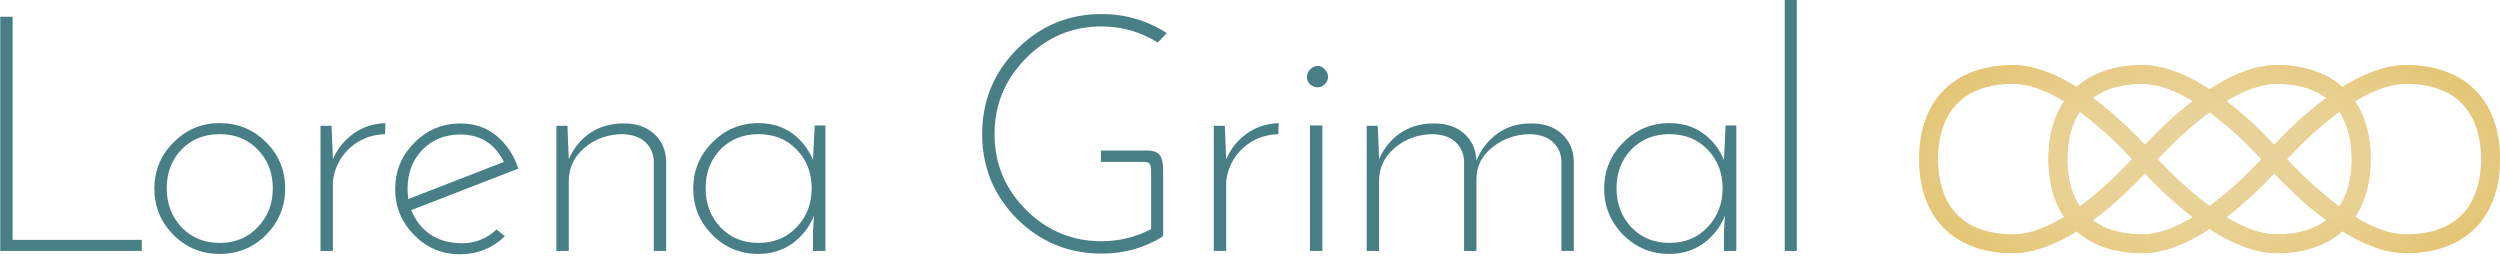
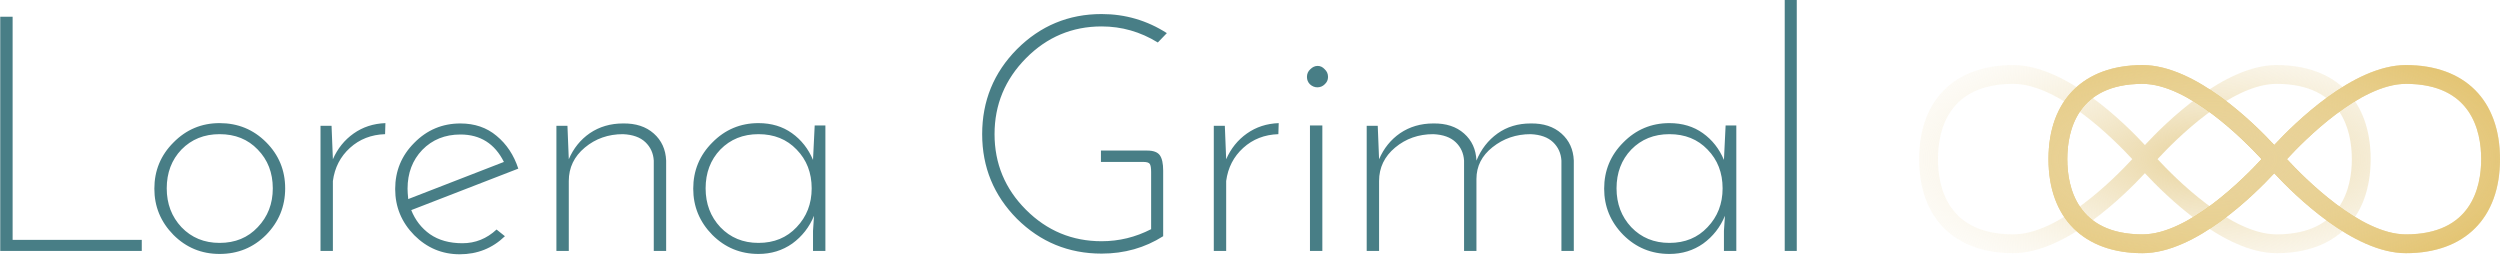
- <svg xmlns="http://www.w3.org/2000/svg" style="isolation:isolate" viewBox="0 0 1076 110" width="1076pt" height="110pt">
-   <defs>
-     <clipPath id="_clipPath_NevB4pR4xpJKoWMrZEZc8niaEHfwL1K6">
-       <rect width="1076" height="110" />
-     </clipPath>
-   </defs>
-   <g clip-path="url(#_clipPath_NevB4pR4xpJKoWMrZEZc8niaEHfwL1K6)">
-     <path d=" M 979.846 28 C 957.15 28 931.81 53.097 923.166 62.425 C 914.522 53.093 889.182 28 866.486 28 C 841.134 28 826 43.134 826 68.486 C 826 93.838 841.134 108.972 866.486 108.972 C 889.182 108.972 914.522 83.875 923.166 74.547 C 931.81 83.879 957.15 108.972 979.846 108.972 C 1005.2 108.972 1020.33 93.838 1020.33 68.486 C 1020.33 43.134 1005.2 28 979.846 28 Z  M 866.486 100.874 C 838.308 100.874 834.097 80.583 834.097 68.486 C 834.097 56.389 838.308 36.097 866.486 36.097 C 886.17 36.097 910.219 60.352 917.729 68.486 C 910.223 76.624 886.198 100.874 866.486 100.874 Z  M 979.846 100.874 C 960.162 100.874 936.113 76.619 928.603 68.486 C 936.109 60.348 960.134 36.097 979.846 36.097 C 1008.02 36.097 1012.23 56.389 1012.23 68.486 C 1012.23 80.583 1008.02 100.874 979.846 100.874 Z " fill="rgb(219,178,70)" />
-     <radialGradient id="_rgradient_0" fx="0.643" fy="0.5" cx="0.643" cy="0.5" r="1" gradientTransform="matrix(194.33,0,0,80.972,826,28)" gradientUnits="userSpaceOnUse">
-       <stop offset="0%" stop-opacity="1" style="stop-color:rgb(231,209,152)" />
-       <stop offset="100%" stop-opacity="0" style="stop-color:rgb(255,255,255)" />
-     </radialGradient>
-     <path d=" M 979.846 28 C 957.15 28 931.81 53.097 923.166 62.425 C 914.522 53.093 889.182 28 866.486 28 C 841.134 28 826 43.134 826 68.486 C 826 93.838 841.134 108.972 866.486 108.972 C 889.182 108.972 914.522 83.875 923.166 74.547 C 931.81 83.879 957.15 108.972 979.846 108.972 C 1005.2 108.972 1020.33 93.838 1020.33 68.486 C 1020.33 43.134 1005.2 28 979.846 28 Z  M 866.486 100.874 C 838.308 100.874 834.097 80.583 834.097 68.486 C 834.097 56.389 838.308 36.097 866.486 36.097 C 886.17 36.097 910.219 60.352 917.729 68.486 C 910.223 76.624 886.198 100.874 866.486 100.874 Z  M 979.846 100.874 C 960.162 100.874 936.113 76.619 928.603 68.486 C 936.109 60.348 960.134 36.097 979.846 36.097 C 1008.02 36.097 1012.23 56.389 1012.23 68.486 C 1012.23 80.583 1008.02 100.874 979.846 100.874 Z " fill="url(#_rgradient_0)" />
-     <path d=" M 1035.51 28 C 1012.82 28 987.478 53.097 978.834 62.425 C 970.19 53.093 944.85 28 922.154 28 C 896.802 28 881.668 43.134 881.668 68.486 C 881.668 93.838 896.802 108.972 922.154 108.972 C 944.85 108.972 970.19 83.875 978.834 74.547 C 987.478 83.879 1012.82 108.972 1035.51 108.972 C 1060.87 108.972 1076 93.838 1076 68.486 C 1076 43.134 1060.87 28 1035.51 28 Z  M 922.154 100.874 C 893.976 100.874 889.765 80.583 889.765 68.486 C 889.765 56.389 893.976 36.097 922.154 36.097 C 941.838 36.097 965.887 60.352 973.397 68.486 C 965.891 76.624 941.866 100.874 922.154 100.874 Z  M 1035.51 100.874 C 1015.83 100.874 991.781 76.619 984.271 68.486 C 991.777 60.348 1015.8 36.097 1035.51 36.097 C 1063.69 36.097 1067.9 56.389 1067.9 68.486 C 1067.9 80.583 1063.69 100.874 1035.51 100.874 Z " fill="rgb(219,178,70)" />
-     <radialGradient id="_rgradient_1" fx="0.357" fy="0.5" cx="0.357" cy="0.5" r="1" gradientTransform="matrix(194.332,0,0,80.972,881.668,28)" gradientUnits="userSpaceOnUse">
-       <stop offset="0%" stop-opacity="1" style="stop-color:rgb(231,209,152)" />
-       <stop offset="100%" stop-opacity="0" style="stop-color:rgb(255,255,255)" />
-     </radialGradient>
-     <path d=" M 1035.51 28 C 1012.82 28 987.478 53.097 978.834 62.425 C 970.19 53.093 944.85 28 922.154 28 C 896.802 28 881.668 43.134 881.668 68.486 C 881.668 93.838 896.802 108.972 922.154 108.972 C 944.85 108.972 970.19 83.875 978.834 74.547 C 987.478 83.879 1012.82 108.972 1035.51 108.972 C 1060.87 108.972 1076 93.838 1076 68.486 C 1076 43.134 1060.87 28 1035.51 28 Z  M 922.154 100.874 C 893.976 100.874 889.765 80.583 889.765 68.486 C 889.765 56.389 893.976 36.097 922.154 36.097 C 941.838 36.097 965.887 60.352 973.397 68.486 C 965.891 76.624 941.866 100.874 922.154 100.874 Z  M 1035.51 100.874 C 1015.83 100.874 991.781 76.619 984.271 68.486 C 991.777 60.348 1015.8 36.097 1035.51 36.097 C 1063.69 36.097 1067.9 56.389 1067.9 68.486 C 1067.9 80.583 1063.69 100.874 1035.51 100.874 Z " fill="url(#_rgradient_1)" />
-     <path d=" M 0.104 108 L 0.104 7.2 L 5.432 7.2 L 5.432 103.248 L 61.016 103.248 L 61.016 108 L 0.104 108 L 0.104 108 L 0.104 108 L 0.104 108 L 0.104 108 L 0.104 108 L 0.104 108 L 0.104 108 L 0.104 108 L 0.104 108 L 0.104 108 L 0.104 108 Z  M 71.762 81.072 C 71.762 87.696 73.874 93.264 78.098 97.776 C 82.418 102.288 87.89 104.544 94.514 104.544 C 101.234 104.544 106.706 102.288 110.93 97.776 C 115.25 93.264 117.41 87.696 117.41 81.072 C 117.41 74.352 115.25 68.784 110.93 64.368 C 106.706 59.952 101.234 57.744 94.514 57.744 C 87.89 57.744 82.418 59.952 78.098 64.368 C 73.874 68.784 71.762 74.352 71.762 81.072 L 71.762 81.072 L 71.762 81.072 L 71.762 81.072 L 71.762 81.072 L 71.762 81.072 L 71.762 81.072 L 71.762 81.072 L 71.762 81.072 L 71.762 81.072 L 71.762 81.072 L 71.762 81.072 Z  M 137.947 54.144 L 142.699 54.144 L 143.275 68.544 C 145.291 63.936 148.267 60.24 152.203 57.456 C 156.139 54.672 160.699 53.184 165.883 52.992 L 165.739 57.744 C 159.787 57.936 154.747 59.904 150.619 63.648 C 146.491 67.392 144.043 72.144 143.275 77.904 L 143.275 108 L 137.947 108 L 137.947 54.144 L 137.947 54.144 L 137.947 54.144 L 137.947 54.144 L 137.947 54.144 L 137.947 54.144 L 137.947 54.144 L 137.947 54.144 L 137.947 54.144 L 137.947 54.144 L 137.947 54.144 Z  M 175.413 81.216 C 175.413 82.272 175.509 83.76 175.701 85.68 L 216.885 69.696 C 212.949 61.824 206.709 57.888 198.165 57.888 C 191.541 57.888 186.069 60.096 181.749 64.512 C 177.525 68.928 175.413 74.496 175.413 81.216 L 175.413 81.216 L 175.413 81.216 L 175.413 81.216 L 175.413 81.216 L 175.413 81.216 L 175.413 81.216 L 175.413 81.216 L 175.413 81.216 L 175.413 81.216 Z  M 286.71 108 L 281.382 108 L 281.382 69.12 C 281.19 65.952 279.99 63.312 277.782 61.2 C 275.574 59.088 272.358 57.936 268.134 57.744 C 261.798 57.744 256.326 59.664 251.718 63.504 C 247.11 67.344 244.806 72.144 244.806 77.904 L 244.806 108 L 239.478 108 L 239.478 54.144 L 244.23 54.144 L 244.806 68.544 C 246.822 63.84 249.846 60.096 253.878 57.312 C 258.006 54.528 262.758 53.136 268.134 53.136 C 273.606 53.04 278.022 54.48 281.382 57.456 C 284.742 60.432 286.518 64.32 286.71 69.12 L 286.71 108 L 286.71 108 L 286.71 108 L 286.71 108 L 286.71 108 L 286.71 108 L 286.71 108 L 286.71 108 L 286.71 108 Z  M 303.697 81.072 C 303.697 87.696 305.809 93.264 310.033 97.776 C 314.353 102.288 319.825 104.544 326.449 104.544 C 333.169 104.544 338.641 102.288 342.865 97.776 C 347.185 93.264 349.345 87.696 349.345 81.072 C 349.345 74.352 347.185 68.784 342.865 64.368 C 338.641 59.952 333.169 57.744 326.449 57.744 C 319.825 57.744 314.353 59.952 310.033 64.368 C 305.809 68.784 303.697 74.352 303.697 81.072 L 303.697 81.072 L 303.697 81.072 L 303.697 81.072 L 303.697 81.072 L 303.697 81.072 L 303.697 81.072 L 303.697 81.072 Z  M 502.213 14.256 L 498.325 18.288 C 490.837 13.68 482.773 11.376 474.133 11.376 C 461.461 11.376 450.613 15.936 441.589 25.056 C 432.565 34.176 428.053 45.072 428.053 57.744 C 428.053 70.416 432.565 81.264 441.589 90.288 C 450.613 99.312 461.461 103.824 474.133 103.824 C 481.621 103.824 488.725 102.096 495.445 98.64 L 495.445 74.016 C 495.445 72.288 495.253 71.136 494.869 70.56 C 494.485 69.984 493.573 69.696 492.133 69.696 L 473.845 69.696 L 473.845 64.8 L 493.717 64.8 C 496.405 64.8 498.229 65.472 499.189 66.816 C 500.149 68.16 500.629 70.368 500.629 73.44 L 500.629 101.664 C 492.757 106.656 483.925 109.152 474.133 109.152 C 459.925 109.152 447.781 104.16 437.701 94.176 C 427.717 84.096 422.725 71.952 422.725 57.744 C 422.725 43.44 427.717 31.248 437.701 21.168 C 447.781 11.088 459.925 6.048 474.133 6.048 C 484.309 6.048 493.669 8.784 502.213 14.256 L 502.213 14.256 L 502.213 14.256 L 502.213 14.256 L 502.213 14.256 L 502.213 14.256 Z  M 522.416 54.144 L 527.168 54.144 L 527.744 68.544 C 529.76 63.936 532.736 60.24 536.672 57.456 C 540.608 54.672 545.168 53.184 550.352 52.992 L 550.208 57.744 C 544.256 57.936 539.216 59.904 535.088 63.648 C 530.96 67.392 528.512 72.144 527.744 77.904 L 527.744 108 L 522.416 108 L 522.416 54.144 L 522.416 54.144 L 522.416 54.144 L 522.416 54.144 L 522.416 54.144 L 522.416 54.144 Z  M 569.137 108 L 563.809 108 L 563.809 54 L 569.137 54 L 569.137 108 L 569.137 108 L 569.137 108 L 569.137 108 L 569.137 108 L 569.137 108 Z  M 571.585 33.12 C 571.585 34.368 571.105 35.424 570.145 36.288 C 569.281 37.152 568.225 37.584 566.977 37.584 C 565.825 37.584 564.769 37.152 563.809 36.288 C 562.945 35.424 562.513 34.368 562.513 33.12 C 562.513 31.776 562.993 30.672 563.953 29.808 C 564.913 28.848 565.969 28.368 567.121 28.368 C 568.273 28.368 569.281 28.848 570.145 29.808 C 571.105 30.672 571.585 31.776 571.585 33.12 L 571.585 33.12 L 571.585 33.12 L 571.585 33.12 L 571.585 33.12 Z  M 677.364 108 L 672.036 108 L 672.036 69.12 C 671.844 65.952 670.644 63.312 668.436 61.2 C 666.228 59.088 663.012 57.936 658.788 57.744 C 652.548 57.744 647.076 59.616 642.372 63.36 C 637.764 67.008 635.46 71.568 635.46 77.04 L 635.46 108 L 630.132 108 L 630.132 69.12 C 629.94 65.952 628.74 63.312 626.532 61.2 C 624.324 59.088 621.108 57.936 616.884 57.744 C 610.548 57.744 605.076 59.664 600.468 63.504 C 595.86 67.344 593.556 72.144 593.556 77.904 L 593.556 108 L 588.228 108 L 588.228 54.144 L 592.98 54.144 L 593.556 68.544 C 595.572 63.84 598.596 60.096 602.628 57.312 C 606.756 54.528 611.508 53.136 616.884 53.136 C 622.356 53.04 626.772 54.48 630.132 57.456 C 633.492 60.432 635.268 64.32 635.46 69.12 C 637.476 64.224 640.5 60.336 644.532 57.456 C 648.564 54.576 653.316 53.136 658.788 53.136 C 664.26 53.04 668.676 54.48 672.036 57.456 C 675.396 60.432 677.172 64.32 677.364 69.12 L 677.364 108 L 677.364 108 L 677.364 108 L 677.364 108 Z  M 695.759 81.072 C 695.759 87.696 697.871 93.264 702.095 97.776 C 706.415 102.288 711.887 104.544 718.511 104.544 C 725.231 104.544 730.703 102.288 734.927 97.776 C 739.247 93.264 741.407 87.696 741.407 81.072 C 741.407 74.352 739.247 68.784 734.927 64.368 C 730.703 59.952 725.231 57.744 718.511 57.744 C 711.887 57.744 706.415 59.952 702.095 64.368 C 697.871 68.784 695.759 74.352 695.759 81.072 L 695.759 81.072 L 695.759 81.072 Z  M 122.738 81.072 C 122.738 88.848 120.002 95.52 114.53 101.088 C 109.058 106.56 102.386 109.296 94.514 109.296 C 86.738 109.296 80.114 106.56 74.642 101.088 C 69.17 95.52 66.434 88.896 66.434 81.216 C 66.434 73.44 69.17 66.816 74.642 61.344 C 80.114 55.776 86.738 52.992 94.514 52.992 C 102.386 52.992 109.058 55.728 114.53 61.2 C 120.002 66.672 122.738 73.296 122.738 81.072 L 122.738 81.072 L 122.738 81.072 L 122.738 81.072 L 122.738 81.072 L 122.738 81.072 L 122.738 81.072 L 122.738 81.072 L 122.738 81.072 L 122.738 81.072 L 122.738 81.072 L 122.738 81.072 Z  M 223.077 72.576 L 176.997 90.432 C 178.725 94.752 181.413 98.208 185.061 100.8 C 188.805 103.392 193.461 104.688 199.029 104.688 C 204.597 104.688 209.493 102.72 213.717 98.784 L 217.317 101.664 C 211.941 106.848 205.461 109.44 197.877 109.44 C 190.293 109.44 183.765 106.704 178.293 101.232 C 172.821 95.664 170.085 89.04 170.085 81.36 C 170.085 73.584 172.821 66.96 178.293 61.488 C 183.765 55.92 190.389 53.136 198.165 53.136 C 204.309 53.136 209.493 54.912 213.717 58.464 C 218.037 62.016 221.157 66.72 223.077 72.576 L 223.077 72.576 L 223.077 72.576 L 223.077 72.576 L 223.077 72.576 L 223.077 72.576 L 223.077 72.576 L 223.077 72.576 L 223.077 72.576 L 223.077 72.576 Z  M 355.249 108 L 349.921 108 L 349.921 99.36 L 350.353 92.88 C 348.337 97.776 345.216 101.76 340.992 104.832 C 336.768 107.808 331.921 109.296 326.449 109.296 C 318.673 109.296 312.048 106.56 306.577 101.088 C 301.104 95.52 298.368 88.896 298.368 81.216 C 298.368 73.44 301.104 66.816 306.577 61.344 C 312.048 55.776 318.673 52.992 326.449 52.992 C 332.017 52.992 336.816 54.432 340.849 57.312 C 344.881 60.192 347.905 64.032 349.921 68.832 L 350.641 54 L 355.249 54 L 355.249 108 L 355.249 108 L 355.249 108 L 355.249 108 L 355.249 108 L 355.249 108 L 355.249 108 L 355.249 108 L 355.249 108 Z  M 747.311 108 L 741.983 108 L 741.983 99.36 L 742.415 92.88 C 740.399 97.776 737.279 101.76 733.055 104.832 C 728.831 107.808 723.983 109.296 718.511 109.296 C 710.735 109.296 704.111 106.56 698.639 101.088 C 693.167 95.52 690.431 88.896 690.431 81.216 C 690.431 73.44 693.167 66.816 698.639 61.344 C 704.111 55.776 710.735 52.992 718.511 52.992 C 724.079 52.992 728.879 54.432 732.911 57.312 C 736.943 60.192 739.967 64.032 741.983 68.832 L 742.703 54 L 747.311 54 L 747.311 108 L 747.311 108 L 747.311 108 L 747.311 108 Z  M 773.328 108 L 768.144 108 L 768.144 0 L 773.328 0 L 773.328 108 L 773.328 108 Z " fill-rule="evenodd" fill="rgb(72,126,134)" />
-   </g>
+ <svg xmlns="http://www.w3.org/2000/svg" style="isolation:isolate" viewBox="0 0 1076 110">
+   <radialGradient id="_rgradient_0" fx="0.643" fy="0.5" cx="0.643" cy="0.5" r="1" gradientTransform="matrix(194.33,0,0,80.972,826,28)" gradientUnits="userSpaceOnUse">
+     <stop offset="0%" stop-opacity="1" style="stop-color:rgb(231,209,152)" />
+     <stop offset="100%" stop-opacity="0" style="stop-color:rgb(255,255,255)" />
+   </radialGradient>
+   <path d=" M 979.846 28 C 957.15 28 931.81 53.097 923.166 62.425 C 914.522 53.093 889.182 28 866.486 28 C 841.134 28 826 43.134 826 68.486 C 826 93.838 841.134 108.972 866.486 108.972 C 889.182 108.972 914.522 83.875 923.166 74.547 C 931.81 83.879 957.15 108.972 979.846 108.972 C 1005.2 108.972 1020.33 93.838 1020.33 68.486 C 1020.33 43.134 1005.2 28 979.846 28 Z  M 866.486 100.874 C 838.308 100.874 834.097 80.583 834.097 68.486 C 834.097 56.389 838.308 36.097 866.486 36.097 C 886.17 36.097 910.219 60.352 917.729 68.486 C 910.223 76.624 886.198 100.874 866.486 100.874 Z  M 979.846 100.874 C 960.162 100.874 936.113 76.619 928.603 68.486 C 936.109 60.348 960.134 36.097 979.846 36.097 C 1008.02 36.097 1012.23 56.389 1012.23 68.486 C 1012.23 80.583 1008.02 100.874 979.846 100.874 Z " fill="url(#_rgradient_0)" />
+   <path d=" M 1035.51 28 C 1012.82 28 987.478 53.097 978.834 62.425 C 970.19 53.093 944.85 28 922.154 28 C 896.802 28 881.668 43.134 881.668 68.486 C 881.668 93.838 896.802 108.972 922.154 108.972 C 944.85 108.972 970.19 83.875 978.834 74.547 C 987.478 83.879 1012.82 108.972 1035.51 108.972 C 1060.87 108.972 1076 93.838 1076 68.486 C 1076 43.134 1060.87 28 1035.51 28 Z  M 922.154 100.874 C 893.976 100.874 889.765 80.583 889.765 68.486 C 889.765 56.389 893.976 36.097 922.154 36.097 C 941.838 36.097 965.887 60.352 973.397 68.486 C 965.891 76.624 941.866 100.874 922.154 100.874 Z  M 1035.51 100.874 C 1015.83 100.874 991.781 76.619 984.271 68.486 C 991.777 60.348 1015.8 36.097 1035.51 36.097 C 1063.69 36.097 1067.9 56.389 1067.9 68.486 C 1067.9 80.583 1063.69 100.874 1035.51 100.874 Z " fill="rgb(219,178,70)" />
+   <radialGradient id="_rgradient_1" fx="0.357" fy="0.5" cx="0.357" cy="0.5" r="1" gradientTransform="matrix(194.332,0,0,80.972,881.668,28)" gradientUnits="userSpaceOnUse">
+     <stop offset="0%" stop-opacity="1" style="stop-color:rgb(231,209,152)" />
+     <stop offset="100%" stop-opacity="0" style="stop-color:rgb(255,255,255)" />
+   </radialGradient>
+   <path d=" M 1035.51 28 C 1012.82 28 987.478 53.097 978.834 62.425 C 970.19 53.093 944.85 28 922.154 28 C 896.802 28 881.668 43.134 881.668 68.486 C 881.668 93.838 896.802 108.972 922.154 108.972 C 944.85 108.972 970.19 83.875 978.834 74.547 C 987.478 83.879 1012.82 108.972 1035.51 108.972 C 1060.87 108.972 1076 93.838 1076 68.486 C 1076 43.134 1060.87 28 1035.51 28 Z  M 922.154 100.874 C 893.976 100.874 889.765 80.583 889.765 68.486 C 889.765 56.389 893.976 36.097 922.154 36.097 C 941.838 36.097 965.887 60.352 973.397 68.486 C 965.891 76.624 941.866 100.874 922.154 100.874 Z  M 1035.51 100.874 C 1015.83 100.874 991.781 76.619 984.271 68.486 C 991.777 60.348 1015.8 36.097 1035.51 36.097 C 1063.69 36.097 1067.9 56.389 1067.9 68.486 C 1067.9 80.583 1063.69 100.874 1035.51 100.874 Z " fill="url(#_rgradient_1)" />
+   <path d=" M 0.104 108 L 0.104 7.2 L 5.432 7.2 L 5.432 103.248 L 61.016 103.248 L 61.016 108 L 0.104 108 L 0.104 108 L 0.104 108 L 0.104 108 L 0.104 108 L 0.104 108 L 0.104 108 L 0.104 108 L 0.104 108 L 0.104 108 L 0.104 108 L 0.104 108 Z  M 71.762 81.072 C 71.762 87.696 73.874 93.264 78.098 97.776 C 82.418 102.288 87.89 104.544 94.514 104.544 C 101.234 104.544 106.706 102.288 110.93 97.776 C 115.25 93.264 117.41 87.696 117.41 81.072 C 117.41 74.352 115.25 68.784 110.93 64.368 C 106.706 59.952 101.234 57.744 94.514 57.744 C 87.89 57.744 82.418 59.952 78.098 64.368 C 73.874 68.784 71.762 74.352 71.762 81.072 L 71.762 81.072 L 71.762 81.072 L 71.762 81.072 L 71.762 81.072 L 71.762 81.072 L 71.762 81.072 L 71.762 81.072 L 71.762 81.072 L 71.762 81.072 L 71.762 81.072 L 71.762 81.072 Z  M 137.947 54.144 L 142.699 54.144 L 143.275 68.544 C 145.291 63.936 148.267 60.24 152.203 57.456 C 156.139 54.672 160.699 53.184 165.883 52.992 L 165.739 57.744 C 159.787 57.936 154.747 59.904 150.619 63.648 C 146.491 67.392 144.043 72.144 143.275 77.904 L 143.275 108 L 137.947 108 L 137.947 54.144 L 137.947 54.144 L 137.947 54.144 L 137.947 54.144 L 137.947 54.144 L 137.947 54.144 L 137.947 54.144 L 137.947 54.144 L 137.947 54.144 L 137.947 54.144 L 137.947 54.144 Z  M 175.413 81.216 C 175.413 82.272 175.509 83.76 175.701 85.68 L 216.885 69.696 C 212.949 61.824 206.709 57.888 198.165 57.888 C 191.541 57.888 186.069 60.096 181.749 64.512 C 177.525 68.928 175.413 74.496 175.413 81.216 L 175.413 81.216 L 175.413 81.216 L 175.413 81.216 L 175.413 81.216 L 175.413 81.216 L 175.413 81.216 L 175.413 81.216 L 175.413 81.216 L 175.413 81.216 Z  M 286.71 108 L 281.382 108 L 281.382 69.12 C 281.19 65.952 279.99 63.312 277.782 61.2 C 275.574 59.088 272.358 57.936 268.134 57.744 C 261.798 57.744 256.326 59.664 251.718 63.504 C 247.11 67.344 244.806 72.144 244.806 77.904 L 244.806 108 L 239.478 108 L 239.478 54.144 L 244.23 54.144 L 244.806 68.544 C 246.822 63.84 249.846 60.096 253.878 57.312 C 258.006 54.528 262.758 53.136 268.134 53.136 C 273.606 53.04 278.022 54.48 281.382 57.456 C 284.742 60.432 286.518 64.32 286.71 69.12 L 286.71 108 L 286.71 108 L 286.71 108 L 286.71 108 L 286.71 108 L 286.71 108 L 286.71 108 L 286.71 108 L 286.71 108 Z  M 303.697 81.072 C 303.697 87.696 305.809 93.264 310.033 97.776 C 314.353 102.288 319.825 104.544 326.449 104.544 C 333.169 104.544 338.641 102.288 342.865 97.776 C 347.185 93.264 349.345 87.696 349.345 81.072 C 349.345 74.352 347.185 68.784 342.865 64.368 C 338.641 59.952 333.169 57.744 326.449 57.744 C 319.825 57.744 314.353 59.952 310.033 64.368 C 305.809 68.784 303.697 74.352 303.697 81.072 L 303.697 81.072 L 303.697 81.072 L 303.697 81.072 L 303.697 81.072 L 303.697 81.072 L 303.697 81.072 L 303.697 81.072 Z  M 502.213 14.256 L 498.325 18.288 C 490.837 13.68 482.773 11.376 474.133 11.376 C 461.461 11.376 450.613 15.936 441.589 25.056 C 432.565 34.176 428.053 45.072 428.053 57.744 C 428.053 70.416 432.565 81.264 441.589 90.288 C 450.613 99.312 461.461 103.824 474.133 103.824 C 481.621 103.824 488.725 102.096 495.445 98.64 L 495.445 74.016 C 495.445 72.288 495.253 71.136 494.869 70.56 C 494.485 69.984 493.573 69.696 492.133 69.696 L 473.845 69.696 L 473.845 64.8 L 493.717 64.8 C 496.405 64.8 498.229 65.472 499.189 66.816 C 500.149 68.16 500.629 70.368 500.629 73.44 L 500.629 101.664 C 492.757 106.656 483.925 109.152 474.133 109.152 C 459.925 109.152 447.781 104.16 437.701 94.176 C 427.717 84.096 422.725 71.952 422.725 57.744 C 422.725 43.44 427.717 31.248 437.701 21.168 C 447.781 11.088 459.925 6.048 474.133 6.048 C 484.309 6.048 493.669 8.784 502.213 14.256 L 502.213 14.256 L 502.213 14.256 L 502.213 14.256 L 502.213 14.256 L 502.213 14.256 Z  M 522.416 54.144 L 527.168 54.144 L 527.744 68.544 C 529.76 63.936 532.736 60.24 536.672 57.456 C 540.608 54.672 545.168 53.184 550.352 52.992 L 550.208 57.744 C 544.256 57.936 539.216 59.904 535.088 63.648 C 530.96 67.392 528.512 72.144 527.744 77.904 L 527.744 108 L 522.416 108 L 522.416 54.144 L 522.416 54.144 L 522.416 54.144 L 522.416 54.144 L 522.416 54.144 L 522.416 54.144 Z  M 569.137 108 L 563.809 108 L 563.809 54 L 569.137 54 L 569.137 108 L 569.137 108 L 569.137 108 L 569.137 108 L 569.137 108 L 569.137 108 Z  M 571.585 33.12 C 571.585 34.368 571.105 35.424 570.145 36.288 C 569.281 37.152 568.225 37.584 566.977 37.584 C 565.825 37.584 564.769 37.152 563.809 36.288 C 562.945 35.424 562.513 34.368 562.513 33.12 C 562.513 31.776 562.993 30.672 563.953 29.808 C 564.913 28.848 565.969 28.368 567.121 28.368 C 568.273 28.368 569.281 28.848 570.145 29.808 C 571.105 30.672 571.585 31.776 571.585 33.12 L 571.585 33.12 L 571.585 33.12 L 571.585 33.12 L 571.585 33.12 Z  M 677.364 108 L 672.036 108 L 672.036 69.12 C 671.844 65.952 670.644 63.312 668.436 61.2 C 666.228 59.088 663.012 57.936 658.788 57.744 C 652.548 57.744 647.076 59.616 642.372 63.36 C 637.764 67.008 635.46 71.568 635.46 77.04 L 635.46 108 L 630.132 108 L 630.132 69.12 C 629.94 65.952 628.74 63.312 626.532 61.2 C 624.324 59.088 621.108 57.936 616.884 57.744 C 610.548 57.744 605.076 59.664 600.468 63.504 C 595.86 67.344 593.556 72.144 593.556 77.904 L 593.556 108 L 588.228 108 L 588.228 54.144 L 592.98 54.144 L 593.556 68.544 C 595.572 63.84 598.596 60.096 602.628 57.312 C 606.756 54.528 611.508 53.136 616.884 53.136 C 622.356 53.04 626.772 54.48 630.132 57.456 C 633.492 60.432 635.268 64.32 635.46 69.12 C 637.476 64.224 640.5 60.336 644.532 57.456 C 648.564 54.576 653.316 53.136 658.788 53.136 C 664.26 53.04 668.676 54.48 672.036 57.456 C 675.396 60.432 677.172 64.32 677.364 69.12 L 677.364 108 L 677.364 108 L 677.364 108 L 677.364 108 Z  M 695.759 81.072 C 695.759 87.696 697.871 93.264 702.095 97.776 C 706.415 102.288 711.887 104.544 718.511 104.544 C 725.231 104.544 730.703 102.288 734.927 97.776 C 739.247 93.264 741.407 87.696 741.407 81.072 C 741.407 74.352 739.247 68.784 734.927 64.368 C 730.703 59.952 725.231 57.744 718.511 57.744 C 711.887 57.744 706.415 59.952 702.095 64.368 C 697.871 68.784 695.759 74.352 695.759 81.072 L 695.759 81.072 L 695.759 81.072 Z  M 122.738 81.072 C 122.738 88.848 120.002 95.52 114.53 101.088 C 109.058 106.56 102.386 109.296 94.514 109.296 C 86.738 109.296 80.114 106.56 74.642 101.088 C 69.17 95.52 66.434 88.896 66.434 81.216 C 66.434 73.44 69.17 66.816 74.642 61.344 C 80.114 55.776 86.738 52.992 94.514 52.992 C 102.386 52.992 109.058 55.728 114.53 61.2 C 120.002 66.672 122.738 73.296 122.738 81.072 L 122.738 81.072 L 122.738 81.072 L 122.738 81.072 L 122.738 81.072 L 122.738 81.072 L 122.738 81.072 L 122.738 81.072 L 122.738 81.072 L 122.738 81.072 L 122.738 81.072 L 122.738 81.072 Z  M 223.077 72.576 L 176.997 90.432 C 178.725 94.752 181.413 98.208 185.061 100.8 C 188.805 103.392 193.461 104.688 199.029 104.688 C 204.597 104.688 209.493 102.72 213.717 98.784 L 217.317 101.664 C 211.941 106.848 205.461 109.44 197.877 109.44 C 190.293 109.44 183.765 106.704 178.293 101.232 C 172.821 95.664 170.085 89.04 170.085 81.36 C 170.085 73.584 172.821 66.96 178.293 61.488 C 183.765 55.92 190.389 53.136 198.165 53.136 C 204.309 53.136 209.493 54.912 213.717 58.464 C 218.037 62.016 221.157 66.72 223.077 72.576 L 223.077 72.576 L 223.077 72.576 L 223.077 72.576 L 223.077 72.576 L 223.077 72.576 L 223.077 72.576 L 223.077 72.576 L 223.077 72.576 L 223.077 72.576 Z  M 355.249 108 L 349.921 108 L 349.921 99.36 L 350.353 92.88 C 348.337 97.776 345.216 101.76 340.992 104.832 C 336.768 107.808 331.921 109.296 326.449 109.296 C 318.673 109.296 312.048 106.56 306.577 101.088 C 301.104 95.52 298.368 88.896 298.368 81.216 C 298.368 73.44 301.104 66.816 306.577 61.344 C 312.048 55.776 318.673 52.992 326.449 52.992 C 332.017 52.992 336.816 54.432 340.849 57.312 C 344.881 60.192 347.905 64.032 349.921 68.832 L 350.641 54 L 355.249 54 L 355.249 108 L 355.249 108 L 355.249 108 L 355.249 108 L 355.249 108 L 355.249 108 L 355.249 108 L 355.249 108 L 355.249 108 Z  M 747.311 108 L 741.983 108 L 741.983 99.36 L 742.415 92.88 C 740.399 97.776 737.279 101.76 733.055 104.832 C 728.831 107.808 723.983 109.296 718.511 109.296 C 710.735 109.296 704.111 106.56 698.639 101.088 C 693.167 95.52 690.431 88.896 690.431 81.216 C 690.431 73.44 693.167 66.816 698.639 61.344 C 704.111 55.776 710.735 52.992 718.511 52.992 C 724.079 52.992 728.879 54.432 732.911 57.312 C 736.943 60.192 739.967 64.032 741.983 68.832 L 742.703 54 L 747.311 54 L 747.311 108 L 747.311 108 L 747.311 108 L 747.311 108 Z  M 773.328 108 L 768.144 108 L 768.144 0 L 773.328 0 L 773.328 108 L 773.328 108 Z " fill-rule="evenodd" fill="rgb(72,126,134)" />
</svg>
